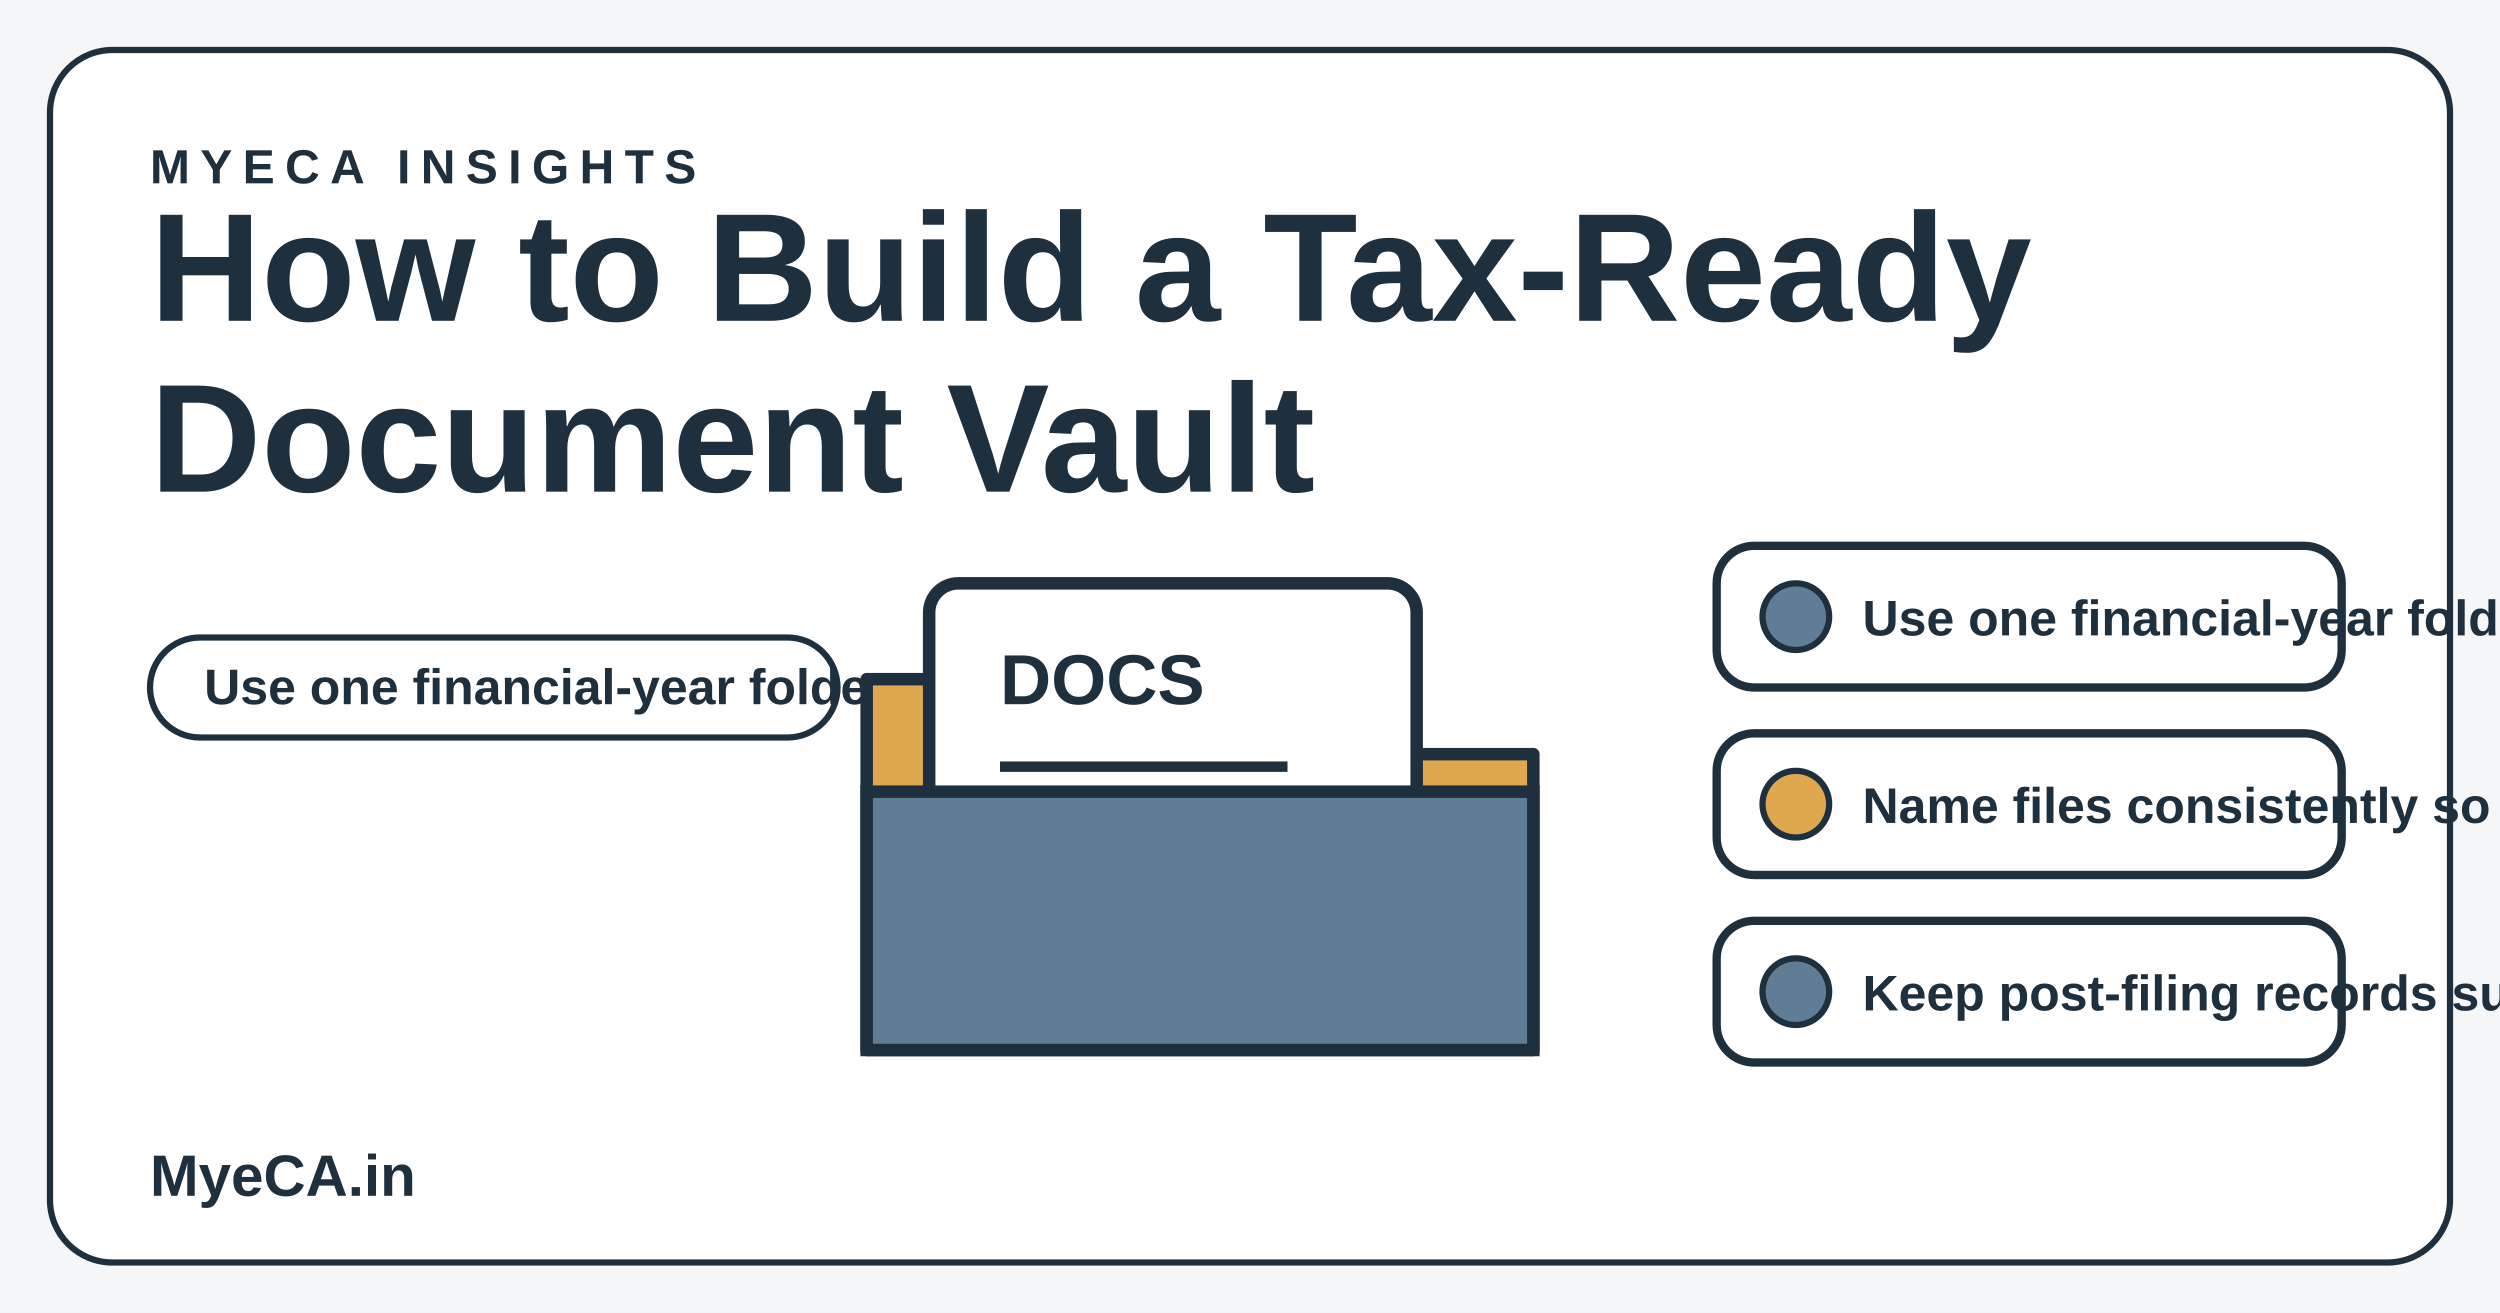
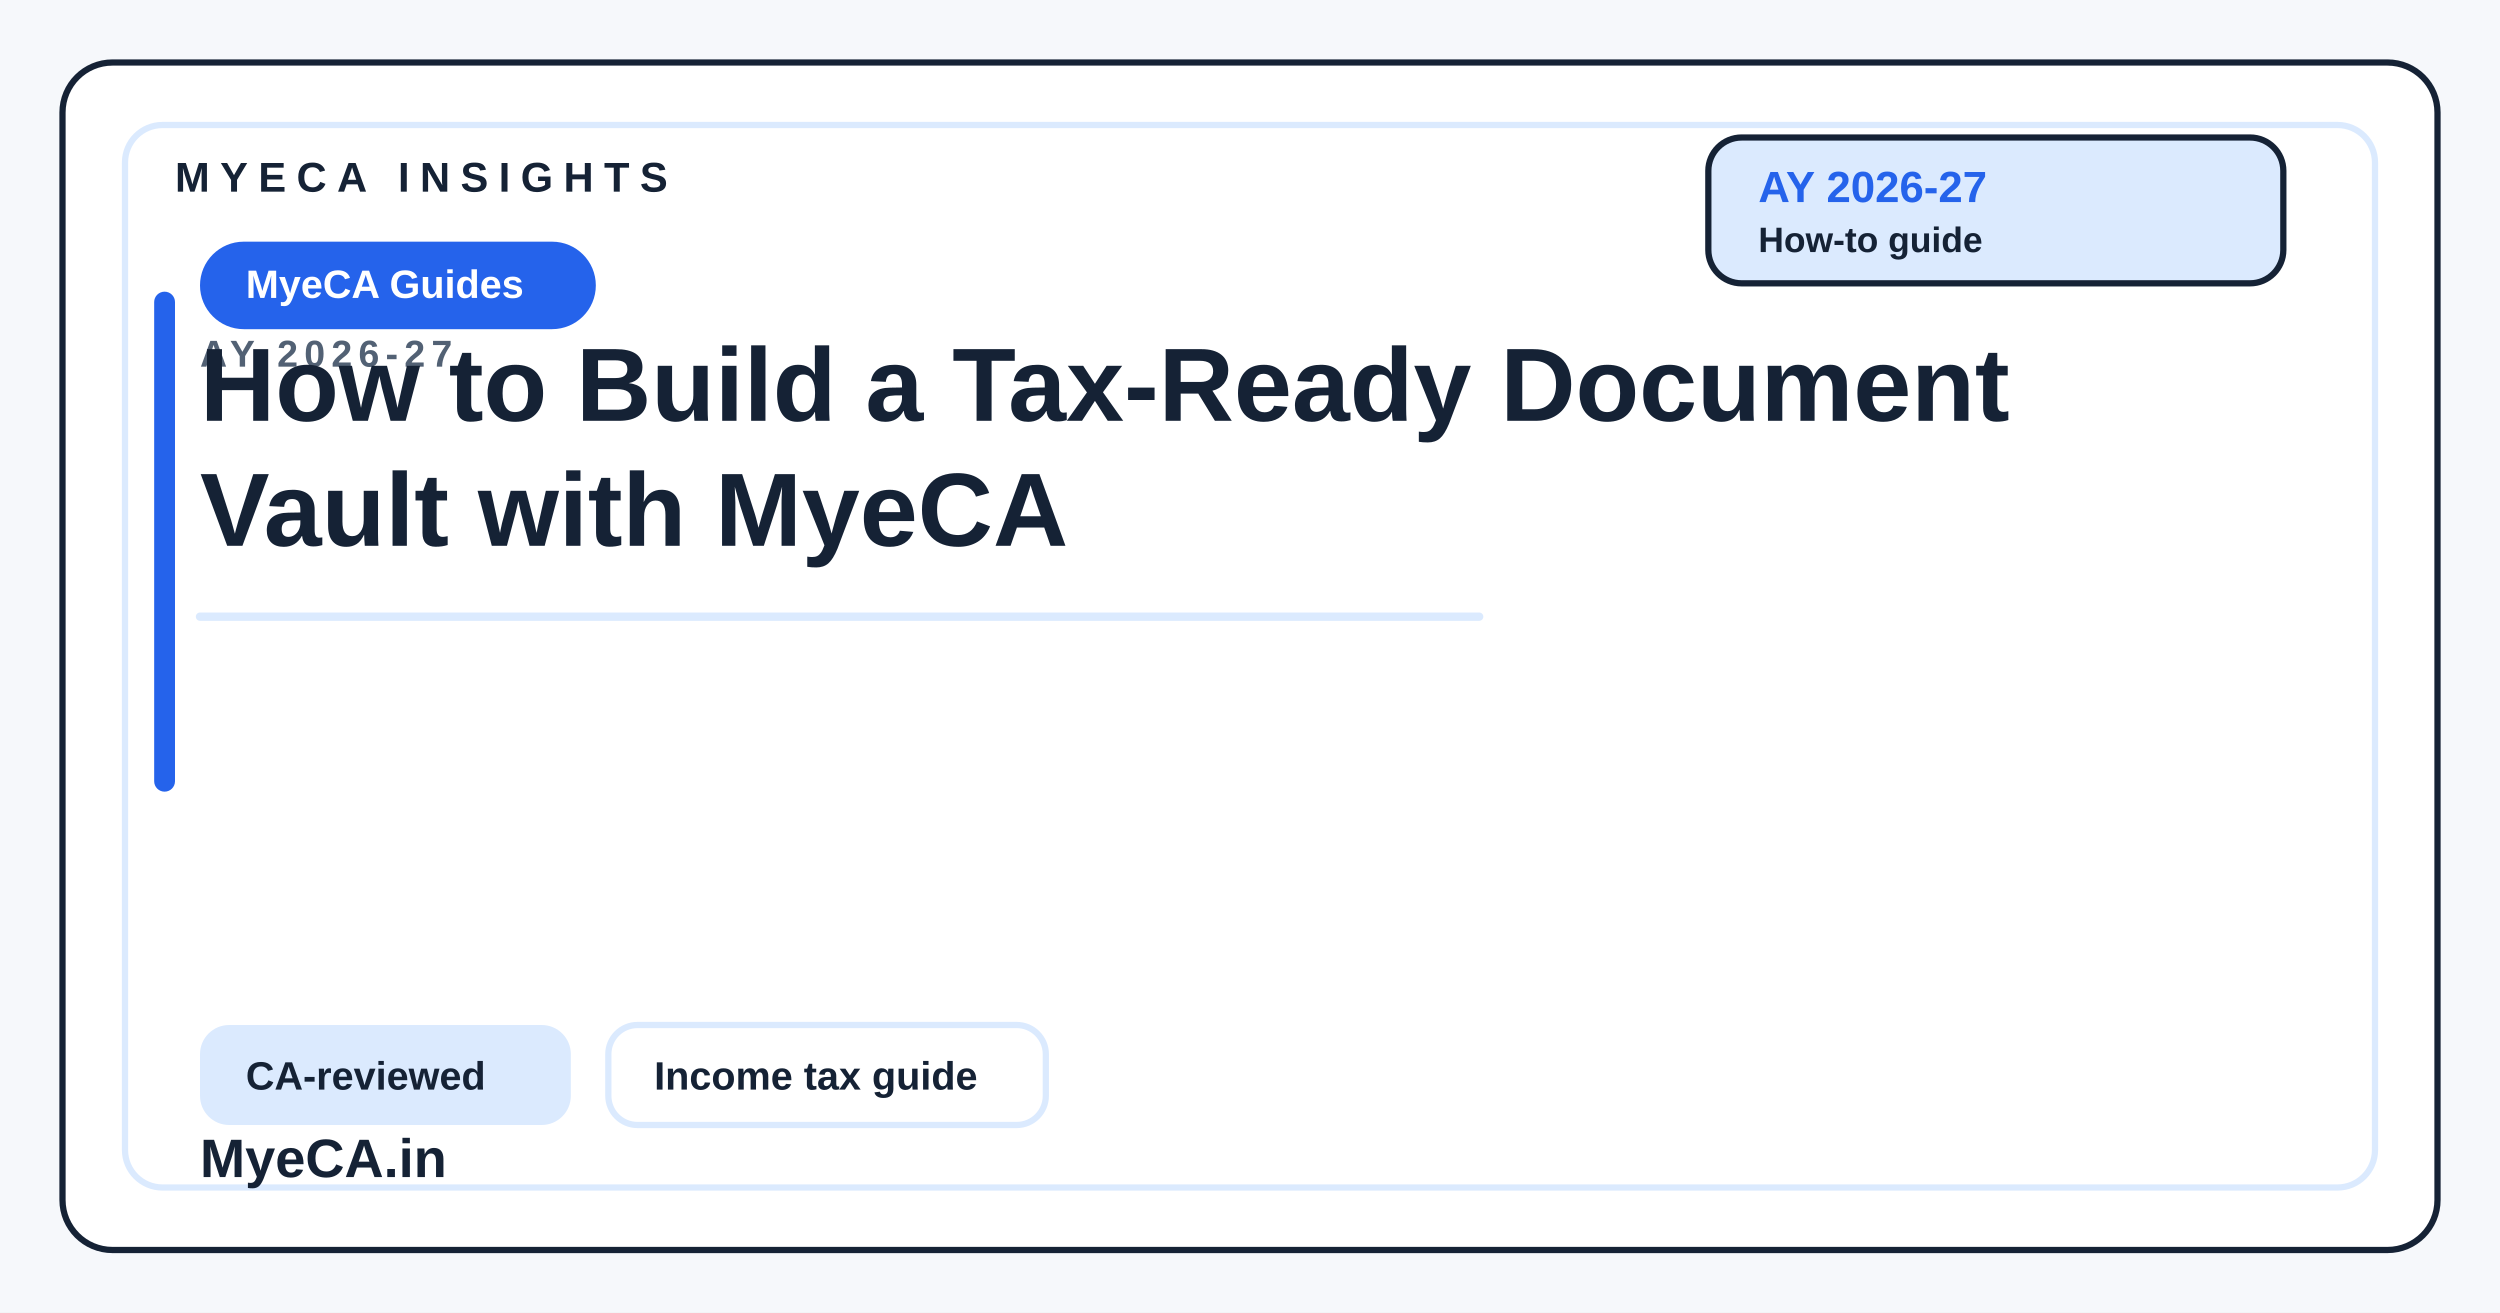
<svg xmlns="http://www.w3.org/2000/svg" width="1200" height="630" viewBox="0 0 1200 630" role="img" aria-labelledby="title desc">
-   <rect width="1200" height="630" fill="#f4f6f8" />
-   <rect x="24" y="24" width="1152" height="582" rx="30" fill="#ffffff" stroke="#1e2f3d" stroke-width="3" />
-   <text x="72" y="88" font-family="Arial, Helvetica, sans-serif" font-size="23" font-weight="800" letter-spacing="5" fill="#1e2f3d">MYECA INSIGHTS</text>
-   <text x="72" y="154" font-family="Arial, Helvetica, sans-serif" font-size="74" font-weight="900" fill="#1e2f3d">How to Build a Tax-Ready</text>
-   <text x="72" y="236" font-family="Arial, Helvetica, sans-serif" font-size="74" font-weight="900" fill="#1e2f3d">Document Vault</text>
-   <rect x="72" y="306" width="330" height="48" rx="24" fill="#fff" stroke="#1e2f3d" stroke-width="3" />
-   <text x="98" y="338" font-family="Arial, Helvetica, sans-serif" font-size="24" font-weight="800" fill="#1e2f3d">Use one financial-year folder</text>
-   <g transform="translate(388 252)">
-     <path d="M28 74h112l30 36h178v142H28z" fill="#e0a84e" stroke="#1e2f3d" stroke-width="6" stroke-linejoin="round" />
-     <rect x="58" y="28" width="234" height="168" rx="14" fill="#fff" stroke="#1e2f3d" stroke-width="6" />
-     <text x="92" y="86" font-family="Arial, Helvetica, sans-serif" font-size="34" font-weight="900" fill="#1e2f3d">DOCS</text>
-     <line x1="92" y1="116" x2="230" y2="116" stroke="#1e2f3d" stroke-width="5" />
-     <line x1="92" y1="146" x2="260" y2="146" stroke="#1e2f3d" stroke-width="5" />
-     <path d="M28 128h320v124H28z" fill="#607d96" stroke="#1e2f3d" stroke-width="6" />
+   <rect width="1200" height="630" fill="#f6f8fb" />
+   <rect x="30" y="30" width="1140" height="570" rx="24" fill="#ffffff" stroke="#152235" stroke-width="3" />
+   <rect x="60" y="60" width="1080" height="510" rx="18" fill="none" stroke="#dbeafe" stroke-width="3" />
+   <rect x="74" y="140" width="10" height="240" rx="5" fill="#2563eb" />
+   <text x="84" y="92" font-family="Arial, Helvetica, sans-serif" font-size="20" font-weight="900" letter-spacing="5" fill="#152235">MYECA INSIGHTS</text>
+   <g transform="translate(820 66)">
+     <rect x="0" y="0" width="276" height="70" rx="16" fill="#dbeafe" stroke="#152235" stroke-width="3" />
+     <text x="24" y="31" font-family="Arial, Helvetica, sans-serif" font-size="21" font-weight="900" fill="#2563eb">AY 2026-27</text>
+     <text x="24" y="55" font-family="Arial, Helvetica, sans-serif" font-size="17" font-weight="800" fill="#152235">How-to guide</text>
  </g>
-   <g transform="translate(824 262)">
-     <rect x="0" y="0" width="300" height="68" rx="18" fill="#fff" stroke="#1e2f3d" stroke-width="4" />
-     <circle cx="38" cy="34" r="16" fill="#607d96" stroke="#1e2f3d" stroke-width="3" />
-     <text x="70" y="43" font-family="Arial, Helvetica, sans-serif" font-size="24" font-weight="800" fill="#1e2f3d">Use one financial-year folder</text>
+   <rect x="96" y="116" width="190" height="42" rx="21" fill="#2563eb" />
+   <text x="118" y="143" font-family="Arial, Helvetica, sans-serif" font-size="19" font-weight="900" fill="#ffffff">MyeCA Guides</text>
+   <text x="96" y="176" font-family="Arial, Helvetica, sans-serif" font-size="18" font-weight="900" letter-spacing="3" fill="#526174">AY 2026-27</text>
+   <text x="96" y="202" font-family="Arial, Helvetica, sans-serif" font-size="50" font-weight="900" fill="#152235">How to Build a Tax-Ready Document</text>
+   <text x="96" y="262" font-family="Arial, Helvetica, sans-serif" font-size="50" font-weight="900" fill="#152235">Vault with MyeCA</text>
+   <line x1="96" y1="296" x2="710" y2="296" stroke="#dbeafe" stroke-width="4" stroke-linecap="round" />
+   <g transform="translate(96 492)">
+     <rect x="0" y="0" width="178" height="48" rx="14" fill="#dbeafe" />
+     <text x="22" y="31" font-family="Arial, Helvetica, sans-serif" font-size="19" font-weight="900" fill="#152235">CA-reviewed</text>
  </g>
-   <g transform="translate(824 352)">
-     <rect x="0" y="0" width="300" height="68" rx="18" fill="#fff" stroke="#1e2f3d" stroke-width="4" />
-     <circle cx="38" cy="34" r="16" fill="#e0a84e" stroke="#1e2f3d" stroke-width="3" />
-     <text x="70" y="43" font-family="Arial, Helvetica, sans-serif" font-size="24" font-weight="800" fill="#1e2f3d">Name files consistently so</text>
+   <g transform="translate(292 492)">
+     <rect x="0" y="0" width="210" height="48" rx="14" fill="#ffffff" stroke="#dbeafe" stroke-width="3" />
+     <text x="22" y="31" font-family="Arial, Helvetica, sans-serif" font-size="19" font-weight="900" fill="#152235">Income tax guide</text>
  </g>
-   <g transform="translate(824 442)">
-     <rect x="0" y="0" width="300" height="68" rx="18" fill="#fff" stroke="#1e2f3d" stroke-width="4" />
-     <circle cx="38" cy="34" r="16" fill="#607d96" stroke="#1e2f3d" stroke-width="3" />
-     <text x="70" y="43" font-family="Arial, Helvetica, sans-serif" font-size="24" font-weight="800" fill="#1e2f3d">Keep post-filing records such</text>
-   </g>
-   <text x="72" y="574" font-family="Arial, Helvetica, sans-serif" font-size="28" font-weight="900" fill="#1e2f3d">MyeCA.in</text>
+   <text x="96" y="565" font-family="Arial, Helvetica, sans-serif" font-size="26" font-weight="900" fill="#152235">MyeCA.in</text>
</svg>
